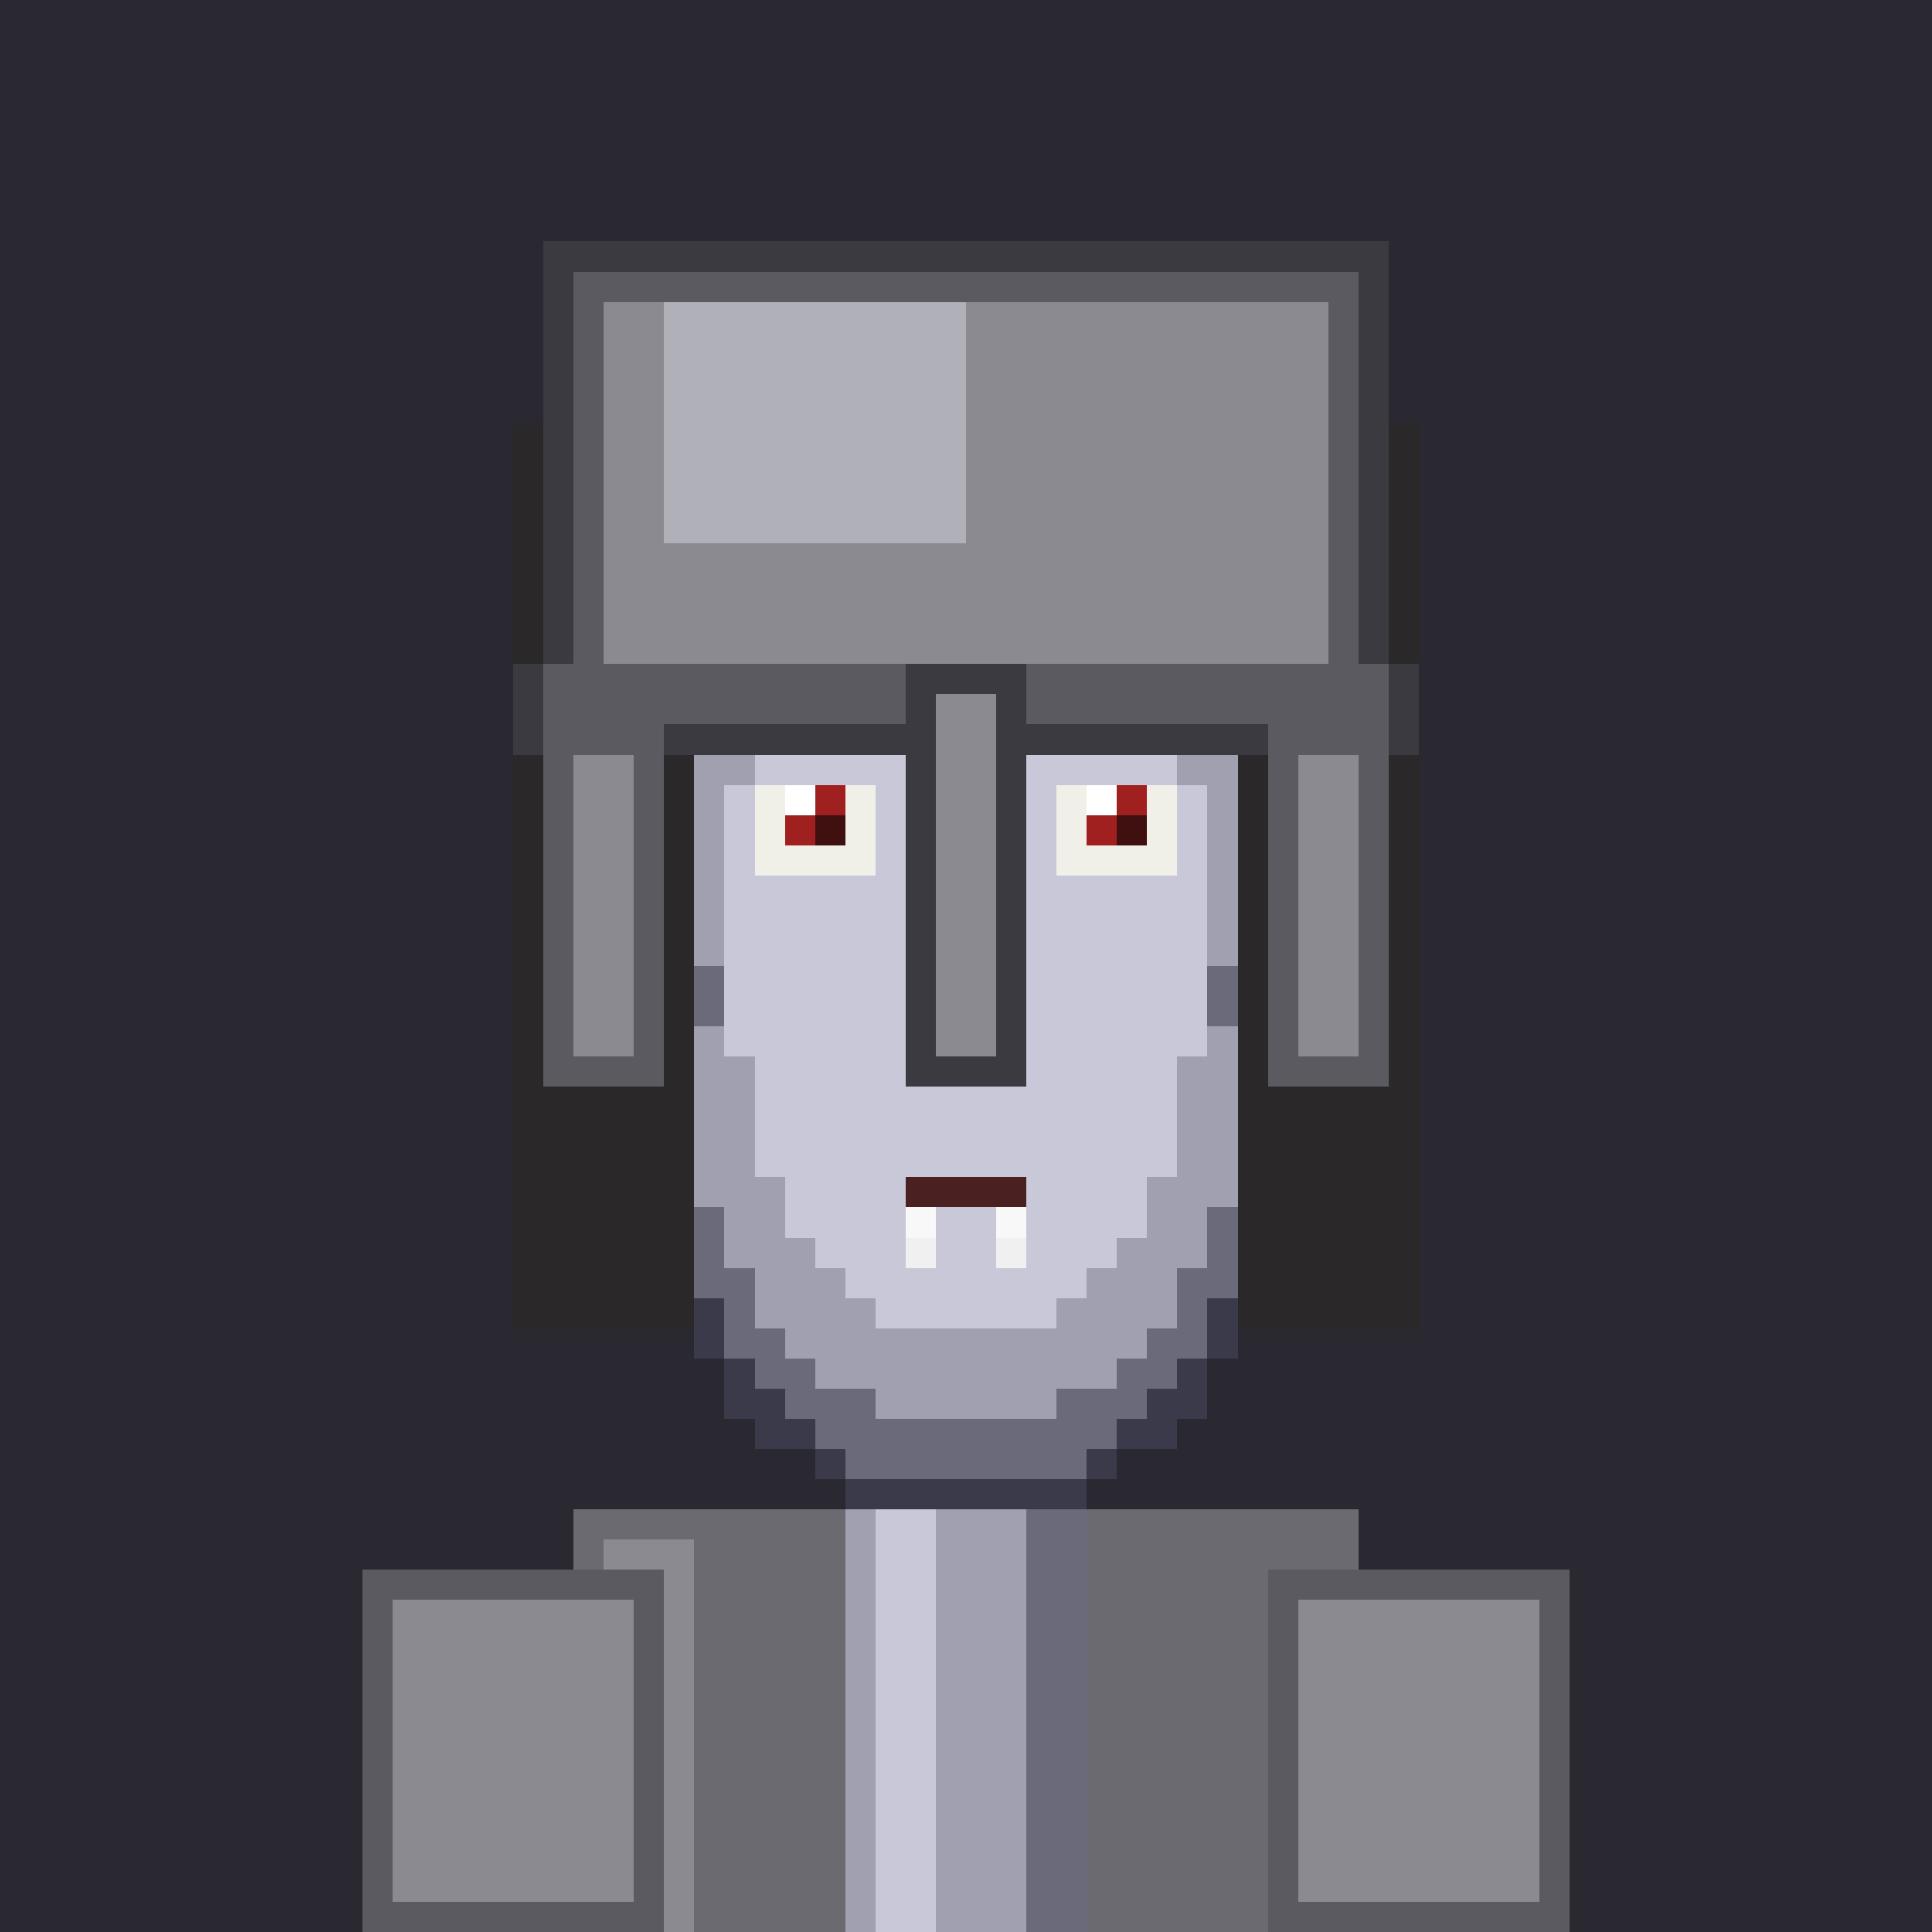
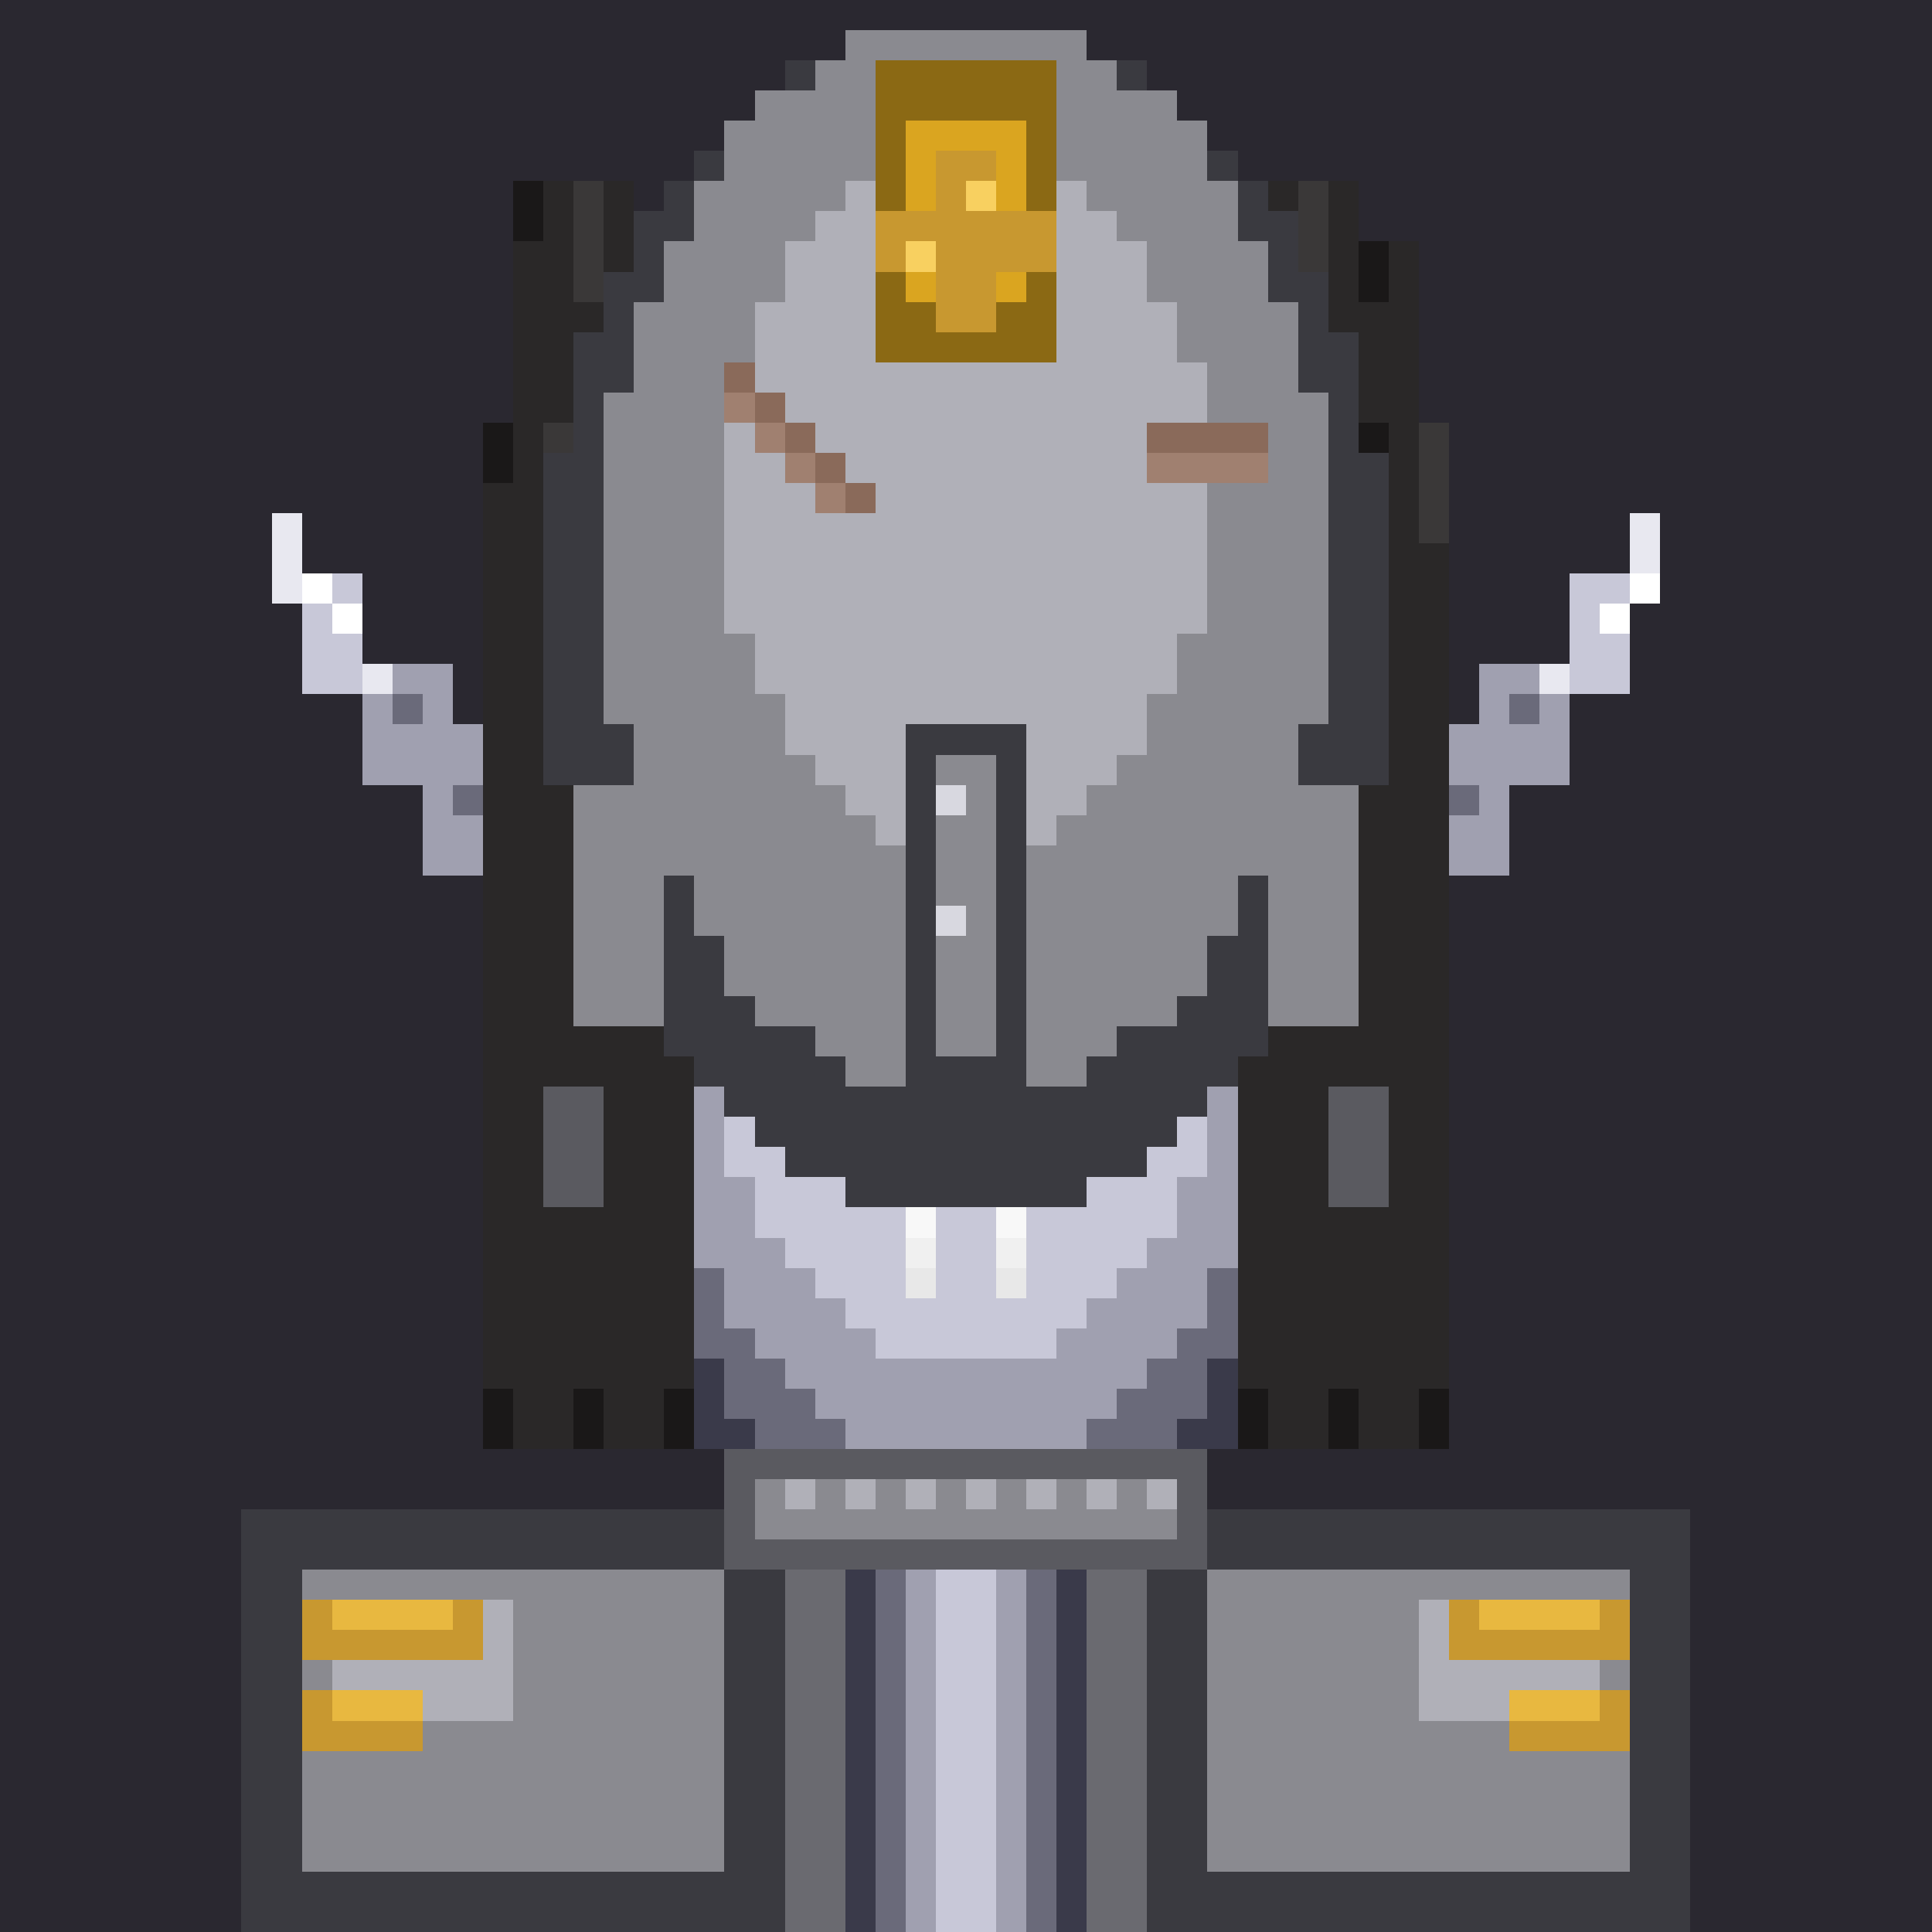
<svg xmlns="http://www.w3.org/2000/svg" viewBox="0 0 64 64" shape-rendering="crispEdges">
  <rect x="0" y="0" width="64" height="64" fill="#2a2830" />
  <rect x="19" y="50" width="26" height="14" fill="#6a6a70" />
  <rect x="17" y="52" width="2" height="12" fill="#6a6a70" />
  <rect x="45" y="52" width="2" height="12" fill="#6a6a70" />
  <rect x="20" y="51" width="3" height="13" fill="#8a8a90" />
-   <rect x="28" y="46" width="8" height="18" fill="#a0a0b0" />
-   <rect x="29" y="46" width="2" height="18" fill="#c8c8d8" />
-   <rect x="34" y="46" width="2" height="18" fill="#6a6a7a" />
+   <rect x="28" y="46" width="8" height="18" fill="#3a3a4a" />
+   <rect x="29" y="46" width="6" height="18" fill="#6a6a7a" />
+   <rect x="30" y="46" width="4" height="18" fill="#a0a0b0" />
+   <rect x="31" y="46" width="2" height="18" fill="#c8c8d8" />
  <rect x="28" y="15" width="8" height="1" fill="#3a3a4a" />
-   <rect x="27" y="16" width="10" height="1" fill="#3a3a4a" />
+   <rect x="26" y="16" width="12" height="1" fill="#3a3a4a" />
  <rect x="25" y="17" width="14" height="1" fill="#3a3a4a" />
  <rect x="24" y="18" width="16" height="1" fill="#3a3a4a" />
-   <rect x="24" y="19" width="16" height="1" fill="#3a3a4a" />
+   <rect x="23" y="19" width="18" height="1" fill="#3a3a4a" />
  <rect x="23" y="20" width="18" height="1" fill="#3a3a4a" />
-   <rect x="23" y="21" width="18" height="1" fill="#3a3a4a" />
-   <rect x="22" y="22" width="20" height="1" fill="#3a3a4a" />
-   <rect x="22" y="23" width="20" height="1" fill="#3a3a4a" />
+   <rect x="22" y="21" width="20" height="1" fill="#3a3a4a" />
+   <rect x="21" y="22" width="22" height="1" fill="#3a3a4a" />
+   <rect x="21" y="23" width="22" height="1" fill="#3a3a4a" />
  <rect x="21" y="24" width="22" height="1" fill="#3a3a4a" />
-   <rect x="21" y="25" width="22" height="1" fill="#3a3a4a" />
-   <rect x="21" y="26" width="22" height="1" fill="#3a3a4a" />
+   <rect x="20" y="25" width="24" height="1" fill="#3a3a4a" />
+   <rect x="20" y="26" width="24" height="1" fill="#3a3a4a" />
  <rect x="20" y="27" width="24" height="1" fill="#3a3a4a" />
-   <rect x="20" y="28" width="24" height="1" fill="#3a3a4a" />
-   <rect x="20" y="29" width="24" height="1" fill="#3a3a4a" />
-   <rect x="20" y="30" width="24" height="1" fill="#3a3a4a" />
-   <rect x="20" y="31" width="24" height="1" fill="#3a3a4a" />
-   <rect x="20" y="32" width="24" height="1" fill="#3a3a4a" />
-   <rect x="20" y="33" width="24" height="1" fill="#3a3a4a" />
-   <rect x="20" y="34" width="24" height="1" fill="#3a3a4a" />
-   <rect x="20" y="35" width="24" height="1" fill="#3a3a4a" />
-   <rect x="20" y="36" width="24" height="1" fill="#3a3a4a" />
-   <rect x="20" y="37" width="24" height="1" fill="#3a3a4a" />
-   <rect x="21" y="38" width="22" height="1" fill="#3a3a4a" />
-   <rect x="21" y="39" width="22" height="1" fill="#3a3a4a" />
-   <rect x="21" y="40" width="22" height="1" fill="#3a3a4a" />
-   <rect x="22" y="41" width="20" height="1" fill="#3a3a4a" />
-   <rect x="22" y="42" width="20" height="1" fill="#3a3a4a" />
-   <rect x="23" y="43" width="18" height="1" fill="#3a3a4a" />
-   <rect x="23" y="44" width="18" height="1" fill="#3a3a4a" />
-   <rect x="24" y="45" width="16" height="1" fill="#3a3a4a" />
-   <rect x="24" y="46" width="16" height="1" fill="#3a3a4a" />
-   <rect x="25" y="47" width="14" height="1" fill="#3a3a4a" />
-   <rect x="27" y="48" width="10" height="1" fill="#3a3a4a" />
-   <rect x="28" y="49" width="8" height="1" fill="#3a3a4a" />
-   <rect x="28" y="16" width="8" height="1" fill="#6a6a7a" />
-   <rect x="27" y="17" width="10" height="1" fill="#6a6a7a" />
-   <rect x="26" y="18" width="12" height="1" fill="#6a6a7a" />
-   <rect x="25" y="19" width="14" height="1" fill="#6a6a7a" />
-   <rect x="24" y="20" width="16" height="1" fill="#6a6a7a" />
-   <rect x="24" y="21" width="16" height="1" fill="#6a6a7a" />
-   <rect x="23" y="22" width="18" height="1" fill="#6a6a7a" />
-   <rect x="23" y="23" width="18" height="1" fill="#6a6a7a" />
-   <rect x="22" y="24" width="20" height="1" fill="#6a6a7a" />
-   <rect x="22" y="25" width="20" height="1" fill="#6a6a7a" />
-   <rect x="22" y="26" width="20" height="1" fill="#6a6a7a" />
-   <rect x="21" y="27" width="22" height="1" fill="#6a6a7a" />
-   <rect x="21" y="28" width="22" height="1" fill="#6a6a7a" />
-   <rect x="21" y="29" width="22" height="1" fill="#6a6a7a" />
-   <rect x="21" y="30" width="22" height="1" fill="#6a6a7a" />
-   <rect x="21" y="31" width="22" height="1" fill="#6a6a7a" />
-   <rect x="21" y="32" width="22" height="1" fill="#6a6a7a" />
-   <rect x="21" y="33" width="22" height="1" fill="#6a6a7a" />
-   <rect x="21" y="34" width="22" height="1" fill="#6a6a7a" />
-   <rect x="21" y="35" width="22" height="1" fill="#6a6a7a" />
-   <rect x="21" y="36" width="22" height="1" fill="#6a6a7a" />
-   <rect x="21" y="37" width="22" height="1" fill="#6a6a7a" />
-   <rect x="22" y="38" width="20" height="1" fill="#6a6a7a" />
-   <rect x="22" y="39" width="20" height="1" fill="#6a6a7a" />
-   <rect x="22" y="40" width="20" height="1" fill="#6a6a7a" />
-   <rect x="23" y="41" width="18" height="1" fill="#6a6a7a" />
-   <rect x="23" y="42" width="18" height="1" fill="#6a6a7a" />
-   <rect x="24" y="43" width="16" height="1" fill="#6a6a7a" />
-   <rect x="24" y="44" width="16" height="1" fill="#6a6a7a" />
-   <rect x="25" y="45" width="14" height="1" fill="#6a6a7a" />
-   <rect x="26" y="46" width="12" height="1" fill="#6a6a7a" />
-   <rect x="27" y="47" width="10" height="1" fill="#6a6a7a" />
-   <rect x="28" y="48" width="8" height="1" fill="#6a6a7a" />
-   <rect x="29" y="16" width="6" height="1" fill="#a0a0b0" />
-   <rect x="27" y="17" width="10" height="1" fill="#a0a0b0" />
-   <rect x="26" y="18" width="12" height="1" fill="#a0a0b0" />
-   <rect x="25" y="19" width="14" height="1" fill="#a0a0b0" />
-   <rect x="25" y="20" width="14" height="1" fill="#a0a0b0" />
-   <rect x="24" y="21" width="16" height="1" fill="#a0a0b0" />
-   <rect x="24" y="22" width="16" height="1" fill="#a0a0b0" />
-   <rect x="23" y="23" width="18" height="1" fill="#a0a0b0" />
-   <rect x="23" y="24" width="18" height="1" fill="#a0a0b0" />
-   <rect x="23" y="25" width="18" height="1" fill="#a0a0b0" />
-   <rect x="23" y="26" width="18" height="1" fill="#a0a0b0" />
-   <rect x="22" y="27" width="20" height="1" fill="#a0a0b0" />
-   <rect x="22" y="28" width="20" height="1" fill="#a0a0b0" />
-   <rect x="22" y="29" width="20" height="1" fill="#a0a0b0" />
-   <rect x="22" y="30" width="20" height="1" fill="#a0a0b0" />
-   <rect x="22" y="31" width="20" height="1" fill="#a0a0b0" />
-   <rect x="22" y="32" width="20" height="1" fill="#a0a0b0" />
-   <rect x="22" y="33" width="20" height="1" fill="#a0a0b0" />
-   <rect x="22" y="34" width="20" height="1" fill="#a0a0b0" />
-   <rect x="22" y="35" width="20" height="1" fill="#a0a0b0" />
-   <rect x="23" y="36" width="18" height="1" fill="#a0a0b0" />
-   <rect x="23" y="37" width="18" height="1" fill="#a0a0b0" />
-   <rect x="23" y="38" width="18" height="1" fill="#a0a0b0" />
-   <rect x="23" y="39" width="18" height="1" fill="#a0a0b0" />
-   <rect x="24" y="40" width="16" height="1" fill="#a0a0b0" />
-   <rect x="24" y="41" width="16" height="1" fill="#a0a0b0" />
-   <rect x="25" y="42" width="14" height="1" fill="#a0a0b0" />
-   <rect x="25" y="43" width="14" height="1" fill="#a0a0b0" />
-   <rect x="26" y="44" width="12" height="1" fill="#a0a0b0" />
-   <rect x="27" y="45" width="10" height="1" fill="#a0a0b0" />
-   <rect x="29" y="46" width="6" height="1" fill="#a0a0b0" />
-   <rect x="29" y="17" width="6" height="1" fill="#c8c8d8" />
-   <rect x="28" y="18" width="8" height="1" fill="#c8c8d8" />
-   <rect x="27" y="19" width="10" height="1" fill="#c8c8d8" />
-   <rect x="26" y="20" width="12" height="1" fill="#c8c8d8" />
-   <rect x="26" y="21" width="12" height="1" fill="#c8c8d8" />
-   <rect x="25" y="22" width="14" height="1" fill="#c8c8d8" />
-   <rect x="25" y="23" width="14" height="1" fill="#c8c8d8" />
-   <rect x="25" y="24" width="14" height="1" fill="#c8c8d8" />
-   <rect x="25" y="25" width="14" height="1" fill="#c8c8d8" />
-   <rect x="24" y="26" width="16" height="1" fill="#c8c8d8" />
-   <rect x="24" y="27" width="16" height="1" fill="#c8c8d8" />
-   <rect x="24" y="28" width="16" height="1" fill="#c8c8d8" />
-   <rect x="24" y="29" width="16" height="1" fill="#c8c8d8" />
-   <rect x="24" y="30" width="16" height="1" fill="#c8c8d8" />
-   <rect x="24" y="31" width="16" height="1" fill="#c8c8d8" />
-   <rect x="24" y="32" width="16" height="1" fill="#c8c8d8" />
-   <rect x="24" y="33" width="16" height="1" fill="#c8c8d8" />
-   <rect x="24" y="34" width="16" height="1" fill="#c8c8d8" />
-   <rect x="25" y="35" width="14" height="1" fill="#c8c8d8" />
-   <rect x="25" y="36" width="14" height="1" fill="#c8c8d8" />
-   <rect x="25" y="37" width="14" height="1" fill="#c8c8d8" />
-   <rect x="25" y="38" width="14" height="1" fill="#c8c8d8" />
-   <rect x="26" y="39" width="12" height="1" fill="#c8c8d8" />
-   <rect x="26" y="40" width="12" height="1" fill="#c8c8d8" />
-   <rect x="27" y="41" width="10" height="1" fill="#c8c8d8" />
-   <rect x="28" y="42" width="8" height="1" fill="#c8c8d8" />
-   <rect x="29" y="43" width="6" height="1" fill="#c8c8d8" />
-   <rect x="20" y="32" width="4" height="2" fill="#6a6a7a" />
-   <rect x="40" y="32" width="4" height="2" fill="#6a6a7a" />
-   <rect x="18" y="26" width="3" height="6" fill="#a0a0b0" />
-   <rect x="17" y="24" width="2" height="4" fill="#a0a0b0" />
-   <rect x="43" y="26" width="3" height="6" fill="#a0a0b0" />
-   <rect x="45" y="24" width="2" height="4" fill="#a0a0b0" />
-   <rect x="25" y="26" width="4" height="3" fill="#f0f0e8" />
-   <rect x="35" y="26" width="4" height="3" fill="#f0f0e8" />
-   <rect x="26" y="26" width="2" height="2" fill="#a02020" />
-   <rect x="36" y="26" width="2" height="2" fill="#a02020" />
-   <rect x="27" y="27" width="1" height="1" fill="#401010" />
-   <rect x="37" y="27" width="1" height="1" fill="#401010" />
-   <rect x="26" y="26" width="1" height="1" fill="#ffffff" />
-   <rect x="36" y="26" width="1" height="1" fill="#ffffff" />
-   <rect x="23" y="23" width="6" height="1" fill="#1a1818" />
-   <rect x="22" y="24" width="1" height="1" fill="#1a1818" />
-   <rect x="35" y="23" width="6" height="1" fill="#1a1818" />
-   <rect x="41" y="24" width="1" height="1" fill="#1a1818" />
-   <rect x="32" y="30" width="1" height="1" fill="#6a6a7a" />
-   <rect x="31" y="31" width="2" height="1" fill="#6a6a7a" />
-   <rect x="30" y="39" width="4" height="1" fill="#4a2020" />
+   <rect x="19" y="28" width="26" height="1" fill="#3a3a4a" />
+   <rect x="19" y="29" width="26" height="1" fill="#3a3a4a" />
+   <rect x="19" y="30" width="26" height="1" fill="#3a3a4a" />
+   <rect x="19" y="31" width="26" height="1" fill="#3a3a4a" />
+   <rect x="19" y="32" width="26" height="1" fill="#3a3a4a" />
+   <rect x="19" y="33" width="26" height="1" fill="#3a3a4a" />
+   <rect x="19" y="34" width="26" height="1" fill="#3a3a4a" />
+   <rect x="19" y="35" width="26" height="1" fill="#3a3a4a" />
+   <rect x="19" y="36" width="26" height="1" fill="#3a3a4a" />
+   <rect x="19" y="37" width="26" height="1" fill="#3a3a4a" />
+   <rect x="19" y="38" width="26" height="1" fill="#3a3a4a" />
+   <rect x="20" y="39" width="24" height="1" fill="#3a3a4a" />
+   <rect x="20" y="40" width="24" height="1" fill="#3a3a4a" />
+   <rect x="20" y="41" width="24" height="1" fill="#3a3a4a" />
+   <rect x="21" y="42" width="22" height="1" fill="#3a3a4a" />
+   <rect x="21" y="43" width="22" height="1" fill="#3a3a4a" />
+   <rect x="21" y="44" width="22" height="1" fill="#3a3a4a" />
+   <rect x="22" y="45" width="20" height="1" fill="#3a3a4a" />
+   <rect x="23" y="46" width="18" height="1" fill="#3a3a4a" />
+   <rect x="23" y="47" width="18" height="1" fill="#3a3a4a" />
+   <rect x="24" y="48" width="16" height="1" fill="#3a3a4a" />
+   <rect x="25" y="49" width="14" height="1" fill="#3a3a4a" />
+   <rect x="26" y="50" width="12" height="1" fill="#3a3a4a" />
+   <rect x="28" y="51" width="8" height="1" fill="#3a3a4a" />
+   <rect x="28" y="15" width="8" height="1" fill="#6a6a7a" />
+   <rect x="27" y="16" width="10" height="1" fill="#6a6a7a" />
+   <rect x="25" y="17" width="14" height="1" fill="#6a6a7a" />
+   <rect x="24" y="18" width="16" height="1" fill="#6a6a7a" />
+   <rect x="24" y="19" width="16" height="1" fill="#6a6a7a" />
+   <rect x="23" y="20" width="18" height="1" fill="#6a6a7a" />
+   <rect x="23" y="21" width="18" height="1" fill="#6a6a7a" />
+   <rect x="22" y="22" width="20" height="1" fill="#6a6a7a" />
+   <rect x="22" y="23" width="20" height="1" fill="#6a6a7a" />
+   <rect x="21" y="24" width="22" height="1" fill="#6a6a7a" />
+   <rect x="21" y="25" width="22" height="1" fill="#6a6a7a" />
+   <rect x="21" y="26" width="22" height="1" fill="#6a6a7a" />
+   <rect x="20" y="27" width="24" height="1" fill="#6a6a7a" />
+   <rect x="20" y="28" width="24" height="1" fill="#6a6a7a" />
+   <rect x="20" y="29" width="24" height="1" fill="#6a6a7a" />
+   <rect x="20" y="30" width="24" height="1" fill="#6a6a7a" />
+   <rect x="20" y="31" width="24" height="1" fill="#6a6a7a" />
+   <rect x="20" y="32" width="24" height="1" fill="#6a6a7a" />
+   <rect x="20" y="33" width="24" height="1" fill="#6a6a7a" />
+   <rect x="20" y="34" width="24" height="1" fill="#6a6a7a" />
+   <rect x="20" y="35" width="24" height="1" fill="#6a6a7a" />
+   <rect x="20" y="36" width="24" height="1" fill="#6a6a7a" />
+   <rect x="20" y="37" width="24" height="1" fill="#6a6a7a" />
+   <rect x="21" y="38" width="22" height="1" fill="#6a6a7a" />
+   <rect x="21" y="39" width="22" height="1" fill="#6a6a7a" />
+   <rect x="21" y="40" width="22" height="1" fill="#6a6a7a" />
+   <rect x="22" y="41" width="20" height="1" fill="#6a6a7a" />
+   <rect x="22" y="42" width="20" height="1" fill="#6a6a7a" />
+   <rect x="23" y="43" width="18" height="1" fill="#6a6a7a" />
+   <rect x="23" y="44" width="18" height="1" fill="#6a6a7a" />
+   <rect x="24" y="45" width="16" height="1" fill="#6a6a7a" />
+   <rect x="24" y="46" width="16" height="1" fill="#6a6a7a" />
+   <rect x="25" y="47" width="14" height="1" fill="#6a6a7a" />
+   <rect x="27" y="48" width="10" height="1" fill="#6a6a7a" />
+   <rect x="28" y="49" width="8" height="1" fill="#6a6a7a" />
+   <rect x="28" y="15" width="8" height="1" fill="#a0a0b0" />
+   <rect x="27" y="16" width="10" height="1" fill="#a0a0b0" />
+   <rect x="26" y="17" width="12" height="1" fill="#a0a0b0" />
+   <rect x="25" y="18" width="14" height="1" fill="#a0a0b0" />
+   <rect x="24" y="19" width="16" height="1" fill="#a0a0b0" />
+   <rect x="24" y="20" width="16" height="1" fill="#a0a0b0" />
+   <rect x="23" y="21" width="18" height="1" fill="#a0a0b0" />
+   <rect x="23" y="22" width="18" height="1" fill="#a0a0b0" />
+   <rect x="22" y="23" width="20" height="1" fill="#a0a0b0" />
+   <rect x="22" y="24" width="20" height="1" fill="#a0a0b0" />
+   <rect x="22" y="25" width="20" height="1" fill="#a0a0b0" />
+   <rect x="21" y="26" width="22" height="1" fill="#a0a0b0" />
+   <rect x="21" y="27" width="22" height="1" fill="#a0a0b0" />
+   <rect x="21" y="28" width="22" height="1" fill="#a0a0b0" />
+   <rect x="21" y="29" width="22" height="1" fill="#a0a0b0" />
+   <rect x="21" y="30" width="22" height="1" fill="#a0a0b0" />
+   <rect x="21" y="31" width="22" height="1" fill="#a0a0b0" />
+   <rect x="21" y="32" width="22" height="1" fill="#a0a0b0" />
+   <rect x="21" y="33" width="22" height="1" fill="#a0a0b0" />
+   <rect x="21" y="34" width="22" height="1" fill="#a0a0b0" />
+   <rect x="21" y="35" width="22" height="1" fill="#a0a0b0" />
+   <rect x="21" y="36" width="22" height="1" fill="#a0a0b0" />
+   <rect x="22" y="37" width="20" height="1" fill="#a0a0b0" />
+   <rect x="22" y="38" width="20" height="1" fill="#a0a0b0" />
+   <rect x="22" y="39" width="20" height="1" fill="#a0a0b0" />
+   <rect x="23" y="40" width="18" height="1" fill="#a0a0b0" />
+   <rect x="23" y="41" width="18" height="1" fill="#a0a0b0" />
+   <rect x="24" y="42" width="16" height="1" fill="#a0a0b0" />
+   <rect x="24" y="43" width="16" height="1" fill="#a0a0b0" />
+   <rect x="25" y="44" width="14" height="1" fill="#a0a0b0" />
+   <rect x="26" y="45" width="12" height="1" fill="#a0a0b0" />
+   <rect x="27" y="46" width="10" height="1" fill="#a0a0b0" />
+   <rect x="28" y="47" width="8" height="1" fill="#a0a0b0" />
+   <rect x="29" y="16" width="6" height="1" fill="#c8c8d8" />
+   <rect x="28" y="17" width="8" height="1" fill="#c8c8d8" />
+   <rect x="27" y="18" width="10" height="1" fill="#c8c8d8" />
+   <rect x="26" y="19" width="12" height="1" fill="#c8c8d8" />
+   <rect x="25" y="20" width="14" height="1" fill="#c8c8d8" />
+   <rect x="25" y="21" width="14" height="1" fill="#c8c8d8" />
+   <rect x="24" y="22" width="16" height="1" fill="#c8c8d8" />
+   <rect x="24" y="23" width="16" height="1" fill="#c8c8d8" />
+   <rect x="24" y="24" width="16" height="1" fill="#c8c8d8" />
+   <rect x="24" y="25" width="16" height="1" fill="#c8c8d8" />
+   <rect x="23" y="26" width="18" height="1" fill="#c8c8d8" />
+   <rect x="23" y="27" width="18" height="1" fill="#c8c8d8" />
+   <rect x="23" y="28" width="18" height="1" fill="#c8c8d8" />
+   <rect x="23" y="29" width="18" height="1" fill="#c8c8d8" />
+   <rect x="23" y="30" width="18" height="1" fill="#c8c8d8" />
+   <rect x="23" y="31" width="18" height="1" fill="#c8c8d8" />
+   <rect x="23" y="32" width="18" height="1" fill="#c8c8d8" />
+   <rect x="23" y="33" width="18" height="1" fill="#c8c8d8" />
+   <rect x="23" y="34" width="18" height="1" fill="#c8c8d8" />
+   <rect x="24" y="35" width="16" height="1" fill="#c8c8d8" />
+   <rect x="24" y="36" width="16" height="1" fill="#c8c8d8" />
+   <rect x="24" y="37" width="16" height="1" fill="#c8c8d8" />
+   <rect x="24" y="38" width="16" height="1" fill="#c8c8d8" />
+   <rect x="25" y="39" width="14" height="1" fill="#c8c8d8" />
+   <rect x="25" y="40" width="14" height="1" fill="#c8c8d8" />
+   <rect x="26" y="41" width="12" height="1" fill="#c8c8d8" />
+   <rect x="27" y="42" width="10" height="1" fill="#c8c8d8" />
+   <rect x="28" y="43" width="8" height="1" fill="#c8c8d8" />
+   <rect x="29" y="44" width="6" height="1" fill="#c8c8d8" />
+   <rect x="30" y="20" width="4" height="1" fill="#e8e8f0" />
+   <rect x="29" y="21" width="6" height="1" fill="#e8e8f0" />
+   <rect x="28" y="22" width="8" height="1" fill="#e8e8f0" />
+   <rect x="28" y="23" width="8" height="1" fill="#e8e8f0" />
+   <rect x="28" y="24" width="8" height="1" fill="#e8e8f0" />
+   <rect x="27" y="25" width="10" height="1" fill="#e8e8f0" />
+   <rect x="27" y="26" width="10" height="1" fill="#e8e8f0" />
+   <rect x="27" y="27" width="10" height="1" fill="#e8e8f0" />
+   <rect x="27" y="28" width="10" height="1" fill="#e8e8f0" />
+   <rect x="27" y="29" width="10" height="1" fill="#e8e8f0" />
+   <rect x="27" y="30" width="10" height="1" fill="#e8e8f0" />
+   <rect x="27" y="31" width="10" height="1" fill="#e8e8f0" />
+   <rect x="28" y="32" width="8" height="1" fill="#e8e8f0" />
+   <rect x="28" y="33" width="8" height="1" fill="#e8e8f0" />
+   <rect x="28" y="34" width="8" height="1" fill="#e8e8f0" />
+   <rect x="29" y="35" width="6" height="1" fill="#e8e8f0" />
+   <rect x="30" y="36" width="4" height="1" fill="#e8e8f0" />
+   <rect x="20" y="31" width="4" height="3" fill="#6a6a7a" />
+   <rect x="40" y="31" width="4" height="3" fill="#6a6a7a" />
+   <rect x="21" y="32" width="2" height="1" fill="#c8c8d8" />
+   <rect x="41" y="32" width="2" height="1" fill="#c8c8d8" />
+   <rect x="14" y="24" width="4" height="5" fill="#a0a0b0" />
+   <rect x="12" y="22" width="3" height="4" fill="#a0a0b0" />
+   <rect x="10" y="19" width="2" height="4" fill="#c8c8d8" />
+   <rect x="9" y="17" width="1" height="3" fill="#e8e8f0" />
+   <rect x="15" y="26" width="1" height="1" fill="#6a6a7a" />
+   <rect x="13" y="23" width="1" height="1" fill="#6a6a7a" />
+   <rect x="11" y="20" width="1" height="1" fill="#ffffff" />
+   <rect x="10" y="19" width="1" height="1" fill="#ffffff" />
+   <rect x="12" y="22" width="1" height="1" fill="#e8e8f0" />
+   <rect x="46" y="24" width="4" height="5" fill="#a0a0b0" />
+   <rect x="49" y="22" width="3" height="4" fill="#a0a0b0" />
+   <rect x="52" y="19" width="2" height="4" fill="#c8c8d8" />
+   <rect x="54" y="17" width="1" height="3" fill="#e8e8f0" />
+   <rect x="48" y="26" width="1" height="1" fill="#6a6a7a" />
+   <rect x="50" y="23" width="1" height="1" fill="#6a6a7a" />
+   <rect x="53" y="20" width="1" height="1" fill="#ffffff" />
+   <rect x="54" y="19" width="1" height="1" fill="#ffffff" />
+   <rect x="51" y="22" width="1" height="1" fill="#e8e8f0" />
+   <rect x="26" y="26" width="3" height="3" fill="#401010" />
+   <rect x="36" y="26" width="3" height="3" fill="#401010" />
+   <rect x="27" y="27" width="1" height="1" fill="#a02020" />
+   <rect x="37" y="27" width="1" height="1" fill="#a02020" />
+   <rect x="22" y="22" width="7" height="1" fill="#1a1818" />
+   <rect x="21" y="23" width="1" height="1" fill="#1a1818" />
+   <rect x="35" y="22" width="7" height="1" fill="#1a1818" />
+   <rect x="42" y="23" width="1" height="1" fill="#1a1818" />
+   <rect x="32" y="29" width="1" height="1" fill="#6a6a7a" />
+   <rect x="31" y="30" width="2" height="1" fill="#6a6a7a" />
+   <rect x="32" y="30" width="1" height="1" fill="#e8e8f0" />
+   <rect x="30" y="38" width="4" height="1" fill="#7a3040" />
+   <rect x="31" y="38" width="2" height="1" fill="#8a4050" />
+   <rect x="30" y="39" width="1" height="1" fill="#ffffff" />
  <rect x="30" y="40" width="1" height="1" fill="#f8f8f8" />
  <rect x="30" y="41" width="1" height="1" fill="#f0f0f0" />
+   <rect x="30" y="42" width="1" height="1" fill="#e8e8e8" />
+   <rect x="33" y="39" width="1" height="1" fill="#ffffff" />
  <rect x="33" y="40" width="1" height="1" fill="#f8f8f8" />
  <rect x="33" y="41" width="1" height="1" fill="#f0f0f0" />
-   <rect x="18" y="8" width="28" height="12" fill="#1a1818" />
-   <rect x="17" y="14" width="6" height="30" fill="#2a2828" />
-   <rect x="41" y="14" width="6" height="30" fill="#2a2828" />
-   <rect x="19" y="8" width="26" height="8" fill="#3a3838" />
-   <rect x="18" y="8" width="28" height="16" fill="#3a3a40" />
-   <rect x="19" y="9" width="26" height="14" fill="#5a5a60" />
-   <rect x="20" y="10" width="24" height="12" fill="#8a8a90" />
-   <rect x="22" y="10" width="10" height="8" fill="#b0b0b8" />
-   <rect x="17" y="22" width="30" height="3" fill="#3a3a40" />
-   <rect x="18" y="22" width="28" height="2" fill="#5a5a60" />
-   <rect x="30" y="22" width="4" height="14" fill="#3a3a40" />
-   <rect x="31" y="23" width="2" height="12" fill="#8a8a90" />
-   <rect x="18" y="24" width="4" height="12" fill="#5a5a60" />
-   <rect x="42" y="24" width="4" height="12" fill="#5a5a60" />
-   <rect x="19" y="25" width="2" height="10" fill="#8a8a90" />
-   <rect x="43" y="25" width="2" height="10" fill="#8a8a90" />
-   <rect x="12" y="52" width="10" height="12" fill="#5a5a60" />
-   <rect x="42" y="52" width="10" height="12" fill="#5a5a60" />
-   <rect x="13" y="53" width="8" height="10" fill="#8a8a90" />
-   <rect x="43" y="53" width="8" height="10" fill="#8a8a90" />
+   <rect x="33" y="42" width="1" height="1" fill="#e8e8e8" />
+   <rect x="17" y="6" width="4" height="16" fill="#2a2828" />
+   <rect x="17" y="6" width="1" height="2" fill="#1a1818" />
+   <rect x="19" y="6" width="1" height="4" fill="#3a3838" />
+   <rect x="17" y="20" width="1" height="2" fill="#1a1818" />
+   <rect x="20" y="20" width="1" height="2" fill="#1a1818" />
+   <rect x="21" y="8" width="4" height="14" fill="#2a2828" />
+   <rect x="21" y="8" width="1" height="2" fill="#1a1818" />
+   <rect x="23" y="8" width="1" height="4" fill="#3a3838" />
+   <rect x="21" y="20" width="1" height="2" fill="#1a1818" />
+   <rect x="24" y="20" width="1" height="2" fill="#1a1818" />
+   <rect x="25" y="6" width="4" height="16" fill="#2a2828" />
+   <rect x="25" y="6" width="1" height="2" fill="#1a1818" />
+   <rect x="27" y="6" width="1" height="4" fill="#3a3838" />
+   <rect x="25" y="20" width="1" height="2" fill="#1a1818" />
+   <rect x="28" y="20" width="1" height="2" fill="#1a1818" />
+   <rect x="29" y="8" width="4" height="14" fill="#2a2828" />
+   <rect x="29" y="8" width="1" height="2" fill="#1a1818" />
+   <rect x="31" y="8" width="1" height="4" fill="#3a3838" />
+   <rect x="29" y="20" width="1" height="2" fill="#1a1818" />
+   <rect x="32" y="20" width="1" height="2" fill="#1a1818" />
+   <rect x="33" y="6" width="4" height="16" fill="#2a2828" />
+   <rect x="33" y="6" width="1" height="2" fill="#1a1818" />
+   <rect x="35" y="6" width="1" height="4" fill="#3a3838" />
+   <rect x="33" y="20" width="1" height="2" fill="#1a1818" />
+   <rect x="36" y="20" width="1" height="2" fill="#1a1818" />
+   <rect x="37" y="8" width="4" height="14" fill="#2a2828" />
+   <rect x="37" y="8" width="1" height="2" fill="#1a1818" />
+   <rect x="39" y="8" width="1" height="4" fill="#3a3838" />
+   <rect x="37" y="20" width="1" height="2" fill="#1a1818" />
+   <rect x="40" y="20" width="1" height="2" fill="#1a1818" />
+   <rect x="41" y="6" width="4" height="16" fill="#2a2828" />
+   <rect x="41" y="6" width="1" height="2" fill="#1a1818" />
+   <rect x="43" y="6" width="1" height="4" fill="#3a3838" />
+   <rect x="41" y="20" width="1" height="2" fill="#1a1818" />
+   <rect x="44" y="20" width="1" height="2" fill="#1a1818" />
+   <rect x="45" y="8" width="2" height="14" fill="#2a2828" />
+   <rect x="45" y="8" width="1" height="2" fill="#1a1818" />
+   <rect x="45" y="20" width="1" height="2" fill="#1a1818" />
+   <rect x="26" y="7" width="4" height="4" fill="#3a3838" />
+   <rect x="16" y="14" width="7" height="34" fill="#2a2828" />
+   <rect x="16" y="14" width="1" height="2" fill="#1a1818" />
+   <rect x="18" y="14" width="1" height="4" fill="#3a3838" />
+   <rect x="20" y="14" width="1" height="2" fill="#1a1818" />
+   <rect x="22" y="14" width="1" height="4" fill="#3a3838" />
+   <rect x="16" y="46" width="1" height="2" fill="#1a1818" />
+   <rect x="19" y="46" width="1" height="2" fill="#1a1818" />
+   <rect x="22" y="46" width="1" height="2" fill="#1a1818" />
+   <rect x="18" y="15" width="2" height="4" fill="#3a3838" />
+   <rect x="41" y="14" width="7" height="34" fill="#2a2828" />
+   <rect x="41" y="14" width="1" height="2" fill="#1a1818" />
+   <rect x="43" y="14" width="1" height="4" fill="#3a3838" />
+   <rect x="45" y="14" width="1" height="2" fill="#1a1818" />
+   <rect x="47" y="14" width="1" height="4" fill="#3a3838" />
+   <rect x="41" y="46" width="1" height="2" fill="#1a1818" />
+   <rect x="44" y="46" width="1" height="2" fill="#1a1818" />
+   <rect x="47" y="46" width="1" height="2" fill="#1a1818" />
+   <rect x="43" y="15" width="2" height="4" fill="#3a3838" />
+   <rect x="28" y="1" width="8" height="1" fill="#3a3a40" />
+   <rect x="26" y="2" width="12" height="1" fill="#3a3a40" />
+   <rect x="25" y="3" width="14" height="1" fill="#3a3a40" />
+   <rect x="24" y="4" width="16" height="1" fill="#3a3a40" />
+   <rect x="23" y="5" width="18" height="1" fill="#3a3a40" />
+   <rect x="22" y="6" width="20" height="1" fill="#3a3a40" />
+   <rect x="21" y="7" width="22" height="1" fill="#3a3a40" />
+   <rect x="21" y="8" width="22" height="1" fill="#3a3a40" />
+   <rect x="20" y="9" width="24" height="1" fill="#3a3a40" />
+   <rect x="20" y="10" width="24" height="1" fill="#3a3a40" />
+   <rect x="19" y="11" width="26" height="1" fill="#3a3a40" />
+   <rect x="19" y="12" width="26" height="1" fill="#3a3a40" />
+   <rect x="19" y="13" width="26" height="1" fill="#3a3a40" />
+   <rect x="19" y="14" width="26" height="1" fill="#3a3a40" />
+   <rect x="18" y="15" width="28" height="1" fill="#3a3a40" />
+   <rect x="18" y="16" width="28" height="1" fill="#3a3a40" />
+   <rect x="18" y="17" width="28" height="1" fill="#3a3a40" />
+   <rect x="18" y="18" width="28" height="1" fill="#3a3a40" />
+   <rect x="18" y="19" width="28" height="1" fill="#3a3a40" />
+   <rect x="18" y="20" width="28" height="1" fill="#3a3a40" />
+   <rect x="18" y="21" width="28" height="1" fill="#3a3a40" />
+   <rect x="18" y="22" width="28" height="1" fill="#3a3a40" />
+   <rect x="18" y="23" width="28" height="1" fill="#3a3a40" />
+   <rect x="18" y="24" width="28" height="1" fill="#3a3a40" />
+   <rect x="18" y="25" width="28" height="1" fill="#3a3a40" />
+   <rect x="19" y="26" width="26" height="1" fill="#3a3a40" />
+   <rect x="19" y="27" width="26" height="1" fill="#3a3a40" />
+   <rect x="19" y="28" width="26" height="1" fill="#3a3a40" />
+   <rect x="19" y="29" width="26" height="1" fill="#3a3a40" />
+   <rect x="20" y="30" width="24" height="1" fill="#3a3a40" />
+   <rect x="20" y="31" width="24" height="1" fill="#3a3a40" />
+   <rect x="21" y="32" width="22" height="1" fill="#3a3a40" />
+   <rect x="21" y="33" width="22" height="1" fill="#3a3a40" />
+   <rect x="22" y="34" width="20" height="1" fill="#3a3a40" />
+   <rect x="23" y="35" width="18" height="1" fill="#3a3a40" />
+   <rect x="24" y="36" width="16" height="1" fill="#3a3a40" />
+   <rect x="25" y="37" width="14" height="1" fill="#3a3a40" />
+   <rect x="26" y="38" width="12" height="1" fill="#3a3a40" />
+   <rect x="28" y="39" width="8" height="1" fill="#3a3a40" />
+   <rect x="28" y="1" width="8" height="1" fill="#8a8a90" />
+   <rect x="27" y="2" width="10" height="1" fill="#8a8a90" />
+   <rect x="25" y="3" width="14" height="1" fill="#8a8a90" />
+   <rect x="24" y="4" width="16" height="1" fill="#8a8a90" />
+   <rect x="24" y="5" width="16" height="1" fill="#8a8a90" />
+   <rect x="23" y="6" width="18" height="1" fill="#8a8a90" />
+   <rect x="23" y="7" width="18" height="1" fill="#8a8a90" />
+   <rect x="22" y="8" width="20" height="1" fill="#8a8a90" />
+   <rect x="22" y="9" width="20" height="1" fill="#8a8a90" />
+   <rect x="21" y="10" width="22" height="1" fill="#8a8a90" />
+   <rect x="21" y="11" width="22" height="1" fill="#8a8a90" />
+   <rect x="21" y="12" width="22" height="1" fill="#8a8a90" />
+   <rect x="20" y="13" width="24" height="1" fill="#8a8a90" />
+   <rect x="20" y="14" width="24" height="1" fill="#8a8a90" />
+   <rect x="20" y="15" width="24" height="1" fill="#8a8a90" />
+   <rect x="20" y="16" width="24" height="1" fill="#8a8a90" />
+   <rect x="20" y="17" width="24" height="1" fill="#8a8a90" />
+   <rect x="20" y="18" width="24" height="1" fill="#8a8a90" />
+   <rect x="20" y="19" width="24" height="1" fill="#8a8a90" />
+   <rect x="20" y="20" width="24" height="1" fill="#8a8a90" />
+   <rect x="20" y="21" width="24" height="1" fill="#8a8a90" />
+   <rect x="20" y="22" width="24" height="1" fill="#8a8a90" />
+   <rect x="20" y="23" width="24" height="1" fill="#8a8a90" />
+   <rect x="21" y="24" width="22" height="1" fill="#8a8a90" />
+   <rect x="21" y="25" width="22" height="1" fill="#8a8a90" />
+   <rect x="21" y="26" width="22" height="1" fill="#8a8a90" />
+   <rect x="22" y="27" width="20" height="1" fill="#8a8a90" />
+   <rect x="22" y="28" width="20" height="1" fill="#8a8a90" />
+   <rect x="23" y="29" width="18" height="1" fill="#8a8a90" />
+   <rect x="23" y="30" width="18" height="1" fill="#8a8a90" />
+   <rect x="24" y="31" width="16" height="1" fill="#8a8a90" />
+   <rect x="24" y="32" width="16" height="1" fill="#8a8a90" />
+   <rect x="25" y="33" width="14" height="1" fill="#8a8a90" />
+   <rect x="27" y="34" width="10" height="1" fill="#8a8a90" />
+   <rect x="28" y="35" width="8" height="1" fill="#8a8a90" />
+   <rect x="29" y="5" width="6" height="1" fill="#b0b0b8" />
+   <rect x="28" y="6" width="8" height="1" fill="#b0b0b8" />
+   <rect x="27" y="7" width="10" height="1" fill="#b0b0b8" />
+   <rect x="26" y="8" width="12" height="1" fill="#b0b0b8" />
+   <rect x="26" y="9" width="12" height="1" fill="#b0b0b8" />
+   <rect x="25" y="10" width="14" height="1" fill="#b0b0b8" />
+   <rect x="25" y="11" width="14" height="1" fill="#b0b0b8" />
+   <rect x="24" y="12" width="16" height="1" fill="#b0b0b8" />
+   <rect x="24" y="13" width="16" height="1" fill="#b0b0b8" />
+   <rect x="24" y="14" width="16" height="1" fill="#b0b0b8" />
+   <rect x="24" y="15" width="16" height="1" fill="#b0b0b8" />
+   <rect x="24" y="16" width="16" height="1" fill="#b0b0b8" />
+   <rect x="24" y="17" width="16" height="1" fill="#b0b0b8" />
+   <rect x="24" y="18" width="16" height="1" fill="#b0b0b8" />
+   <rect x="24" y="19" width="16" height="1" fill="#b0b0b8" />
+   <rect x="24" y="20" width="16" height="1" fill="#b0b0b8" />
+   <rect x="25" y="21" width="14" height="1" fill="#b0b0b8" />
+   <rect x="25" y="22" width="14" height="1" fill="#b0b0b8" />
+   <rect x="26" y="23" width="12" height="1" fill="#b0b0b8" />
+   <rect x="26" y="24" width="12" height="1" fill="#b0b0b8" />
+   <rect x="27" y="25" width="10" height="1" fill="#b0b0b8" />
+   <rect x="28" y="26" width="8" height="1" fill="#b0b0b8" />
+   <rect x="29" y="27" width="6" height="1" fill="#b0b0b8" />
+   <rect x="29" y="2" width="6" height="10" fill="#8b6914" />
+   <rect x="30" y="4" width="4" height="6" fill="#daa520" />
+   <rect x="19" y="26" width="3" height="8" fill="#8a8a90" />
+   <rect x="42" y="26" width="3" height="8" fill="#8a8a90" />
+   <rect x="31" y="5" width="2" height="6" fill="#c89830" />
+   <rect x="29" y="7" width="6" height="2" fill="#c89830" />
+   <rect x="32" y="6" width="1" height="1" fill="#f8d060" />
+   <rect x="30" y="8" width="1" height="1" fill="#f8d060" />
+   <rect x="30" y="24" width="4" height="12" fill="#3a3a40" />
+   <rect x="31" y="25" width="2" height="10" fill="#8a8a90" />
+   <rect x="31" y="26" width="1" height="1" fill="#d8d8e0" />
+   <rect x="31" y="30" width="1" height="1" fill="#d8d8e0" />
+   <rect x="24" y="12" width="1" height="1" fill="#8a6a5a" />
+   <rect x="25" y="13" width="1" height="1" fill="#8a6a5a" />
+   <rect x="24" y="13" width="1" height="1" fill="#a08070" />
+   <rect x="26" y="14" width="1" height="1" fill="#8a6a5a" />
+   <rect x="25" y="14" width="1" height="1" fill="#a08070" />
+   <rect x="27" y="15" width="1" height="1" fill="#8a6a5a" />
+   <rect x="26" y="15" width="1" height="1" fill="#a08070" />
+   <rect x="28" y="16" width="1" height="1" fill="#8a6a5a" />
+   <rect x="27" y="16" width="1" height="1" fill="#a08070" />
+   <rect x="38" y="14" width="4" height="1" fill="#8a6a5a" />
+   <rect x="38" y="15" width="4" height="1" fill="#a08070" />
+   <rect x="18" y="36" width="2" height="4" fill="#5a5a60" />
+   <rect x="44" y="36" width="2" height="4" fill="#5a5a60" />
+   <rect x="8" y="50" width="18" height="14" fill="#3a3a40" />
+   <rect x="10" y="52" width="14" height="10" fill="#8a8a90" />
+   <rect x="11" y="53" width="6" height="4" fill="#b0b0b8" />
+   <rect x="38" y="50" width="18" height="14" fill="#3a3a40" />
+   <rect x="40" y="52" width="14" height="10" fill="#8a8a90" />
+   <rect x="47" y="53" width="6" height="4" fill="#b0b0b8" />
+   <rect x="10" y="53" width="6" height="2" fill="#c89830" />
+   <rect x="11" y="53" width="4" height="1" fill="#e8b840" />
+   <rect x="10" y="56" width="4" height="2" fill="#c89830" />
+   <rect x="11" y="56" width="3" height="1" fill="#e8b840" />
+   <rect x="48" y="53" width="6" height="2" fill="#c89830" />
+   <rect x="49" y="53" width="4" height="1" fill="#e8b840" />
+   <rect x="50" y="56" width="4" height="2" fill="#c89830" />
+   <rect x="50" y="56" width="3" height="1" fill="#e8b840" />
+   <rect x="24" y="48" width="16" height="4" fill="#5a5a60" />
+   <rect x="25" y="49" width="14" height="2" fill="#8a8a90" />
+   <rect x="26" y="49" width="1" height="1" fill="#b0b0b8" />
+   <rect x="28" y="49" width="1" height="1" fill="#b0b0b8" />
+   <rect x="30" y="49" width="1" height="1" fill="#b0b0b8" />
+   <rect x="32" y="49" width="1" height="1" fill="#b0b0b8" />
+   <rect x="34" y="49" width="1" height="1" fill="#b0b0b8" />
+   <rect x="36" y="49" width="1" height="1" fill="#b0b0b8" />
+   <rect x="38" y="49" width="1" height="1" fill="#b0b0b8" />
</svg>
